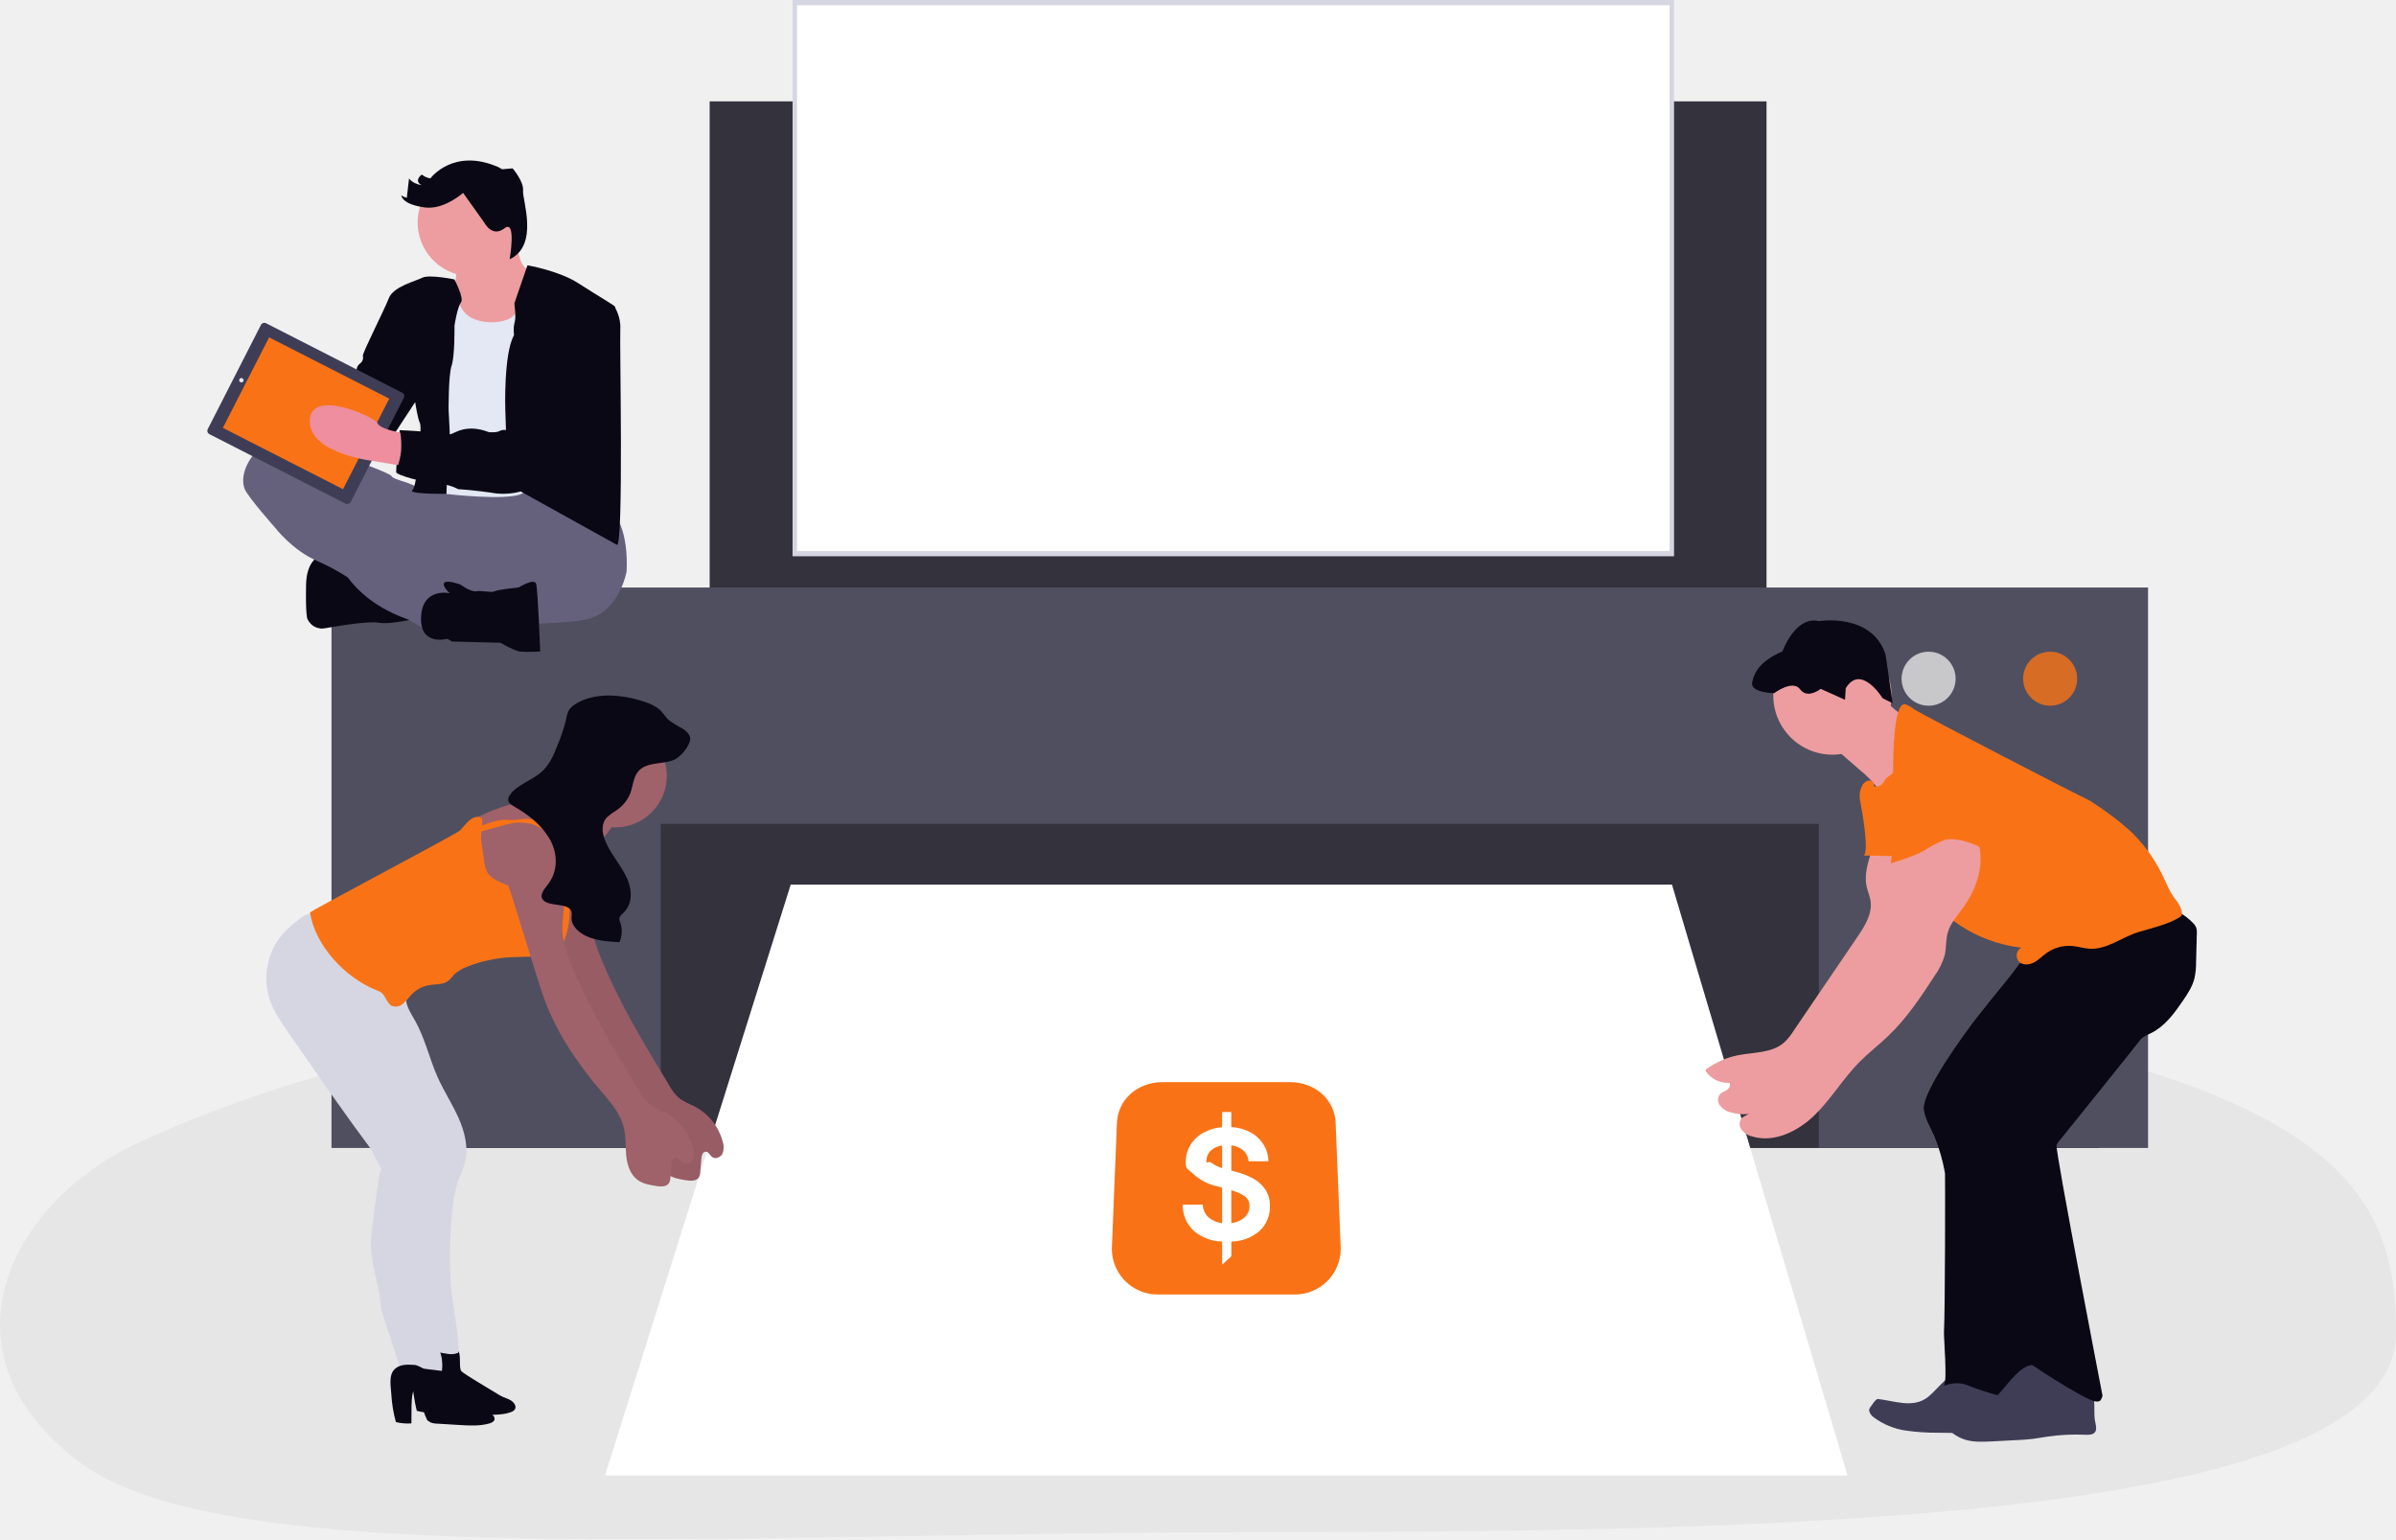
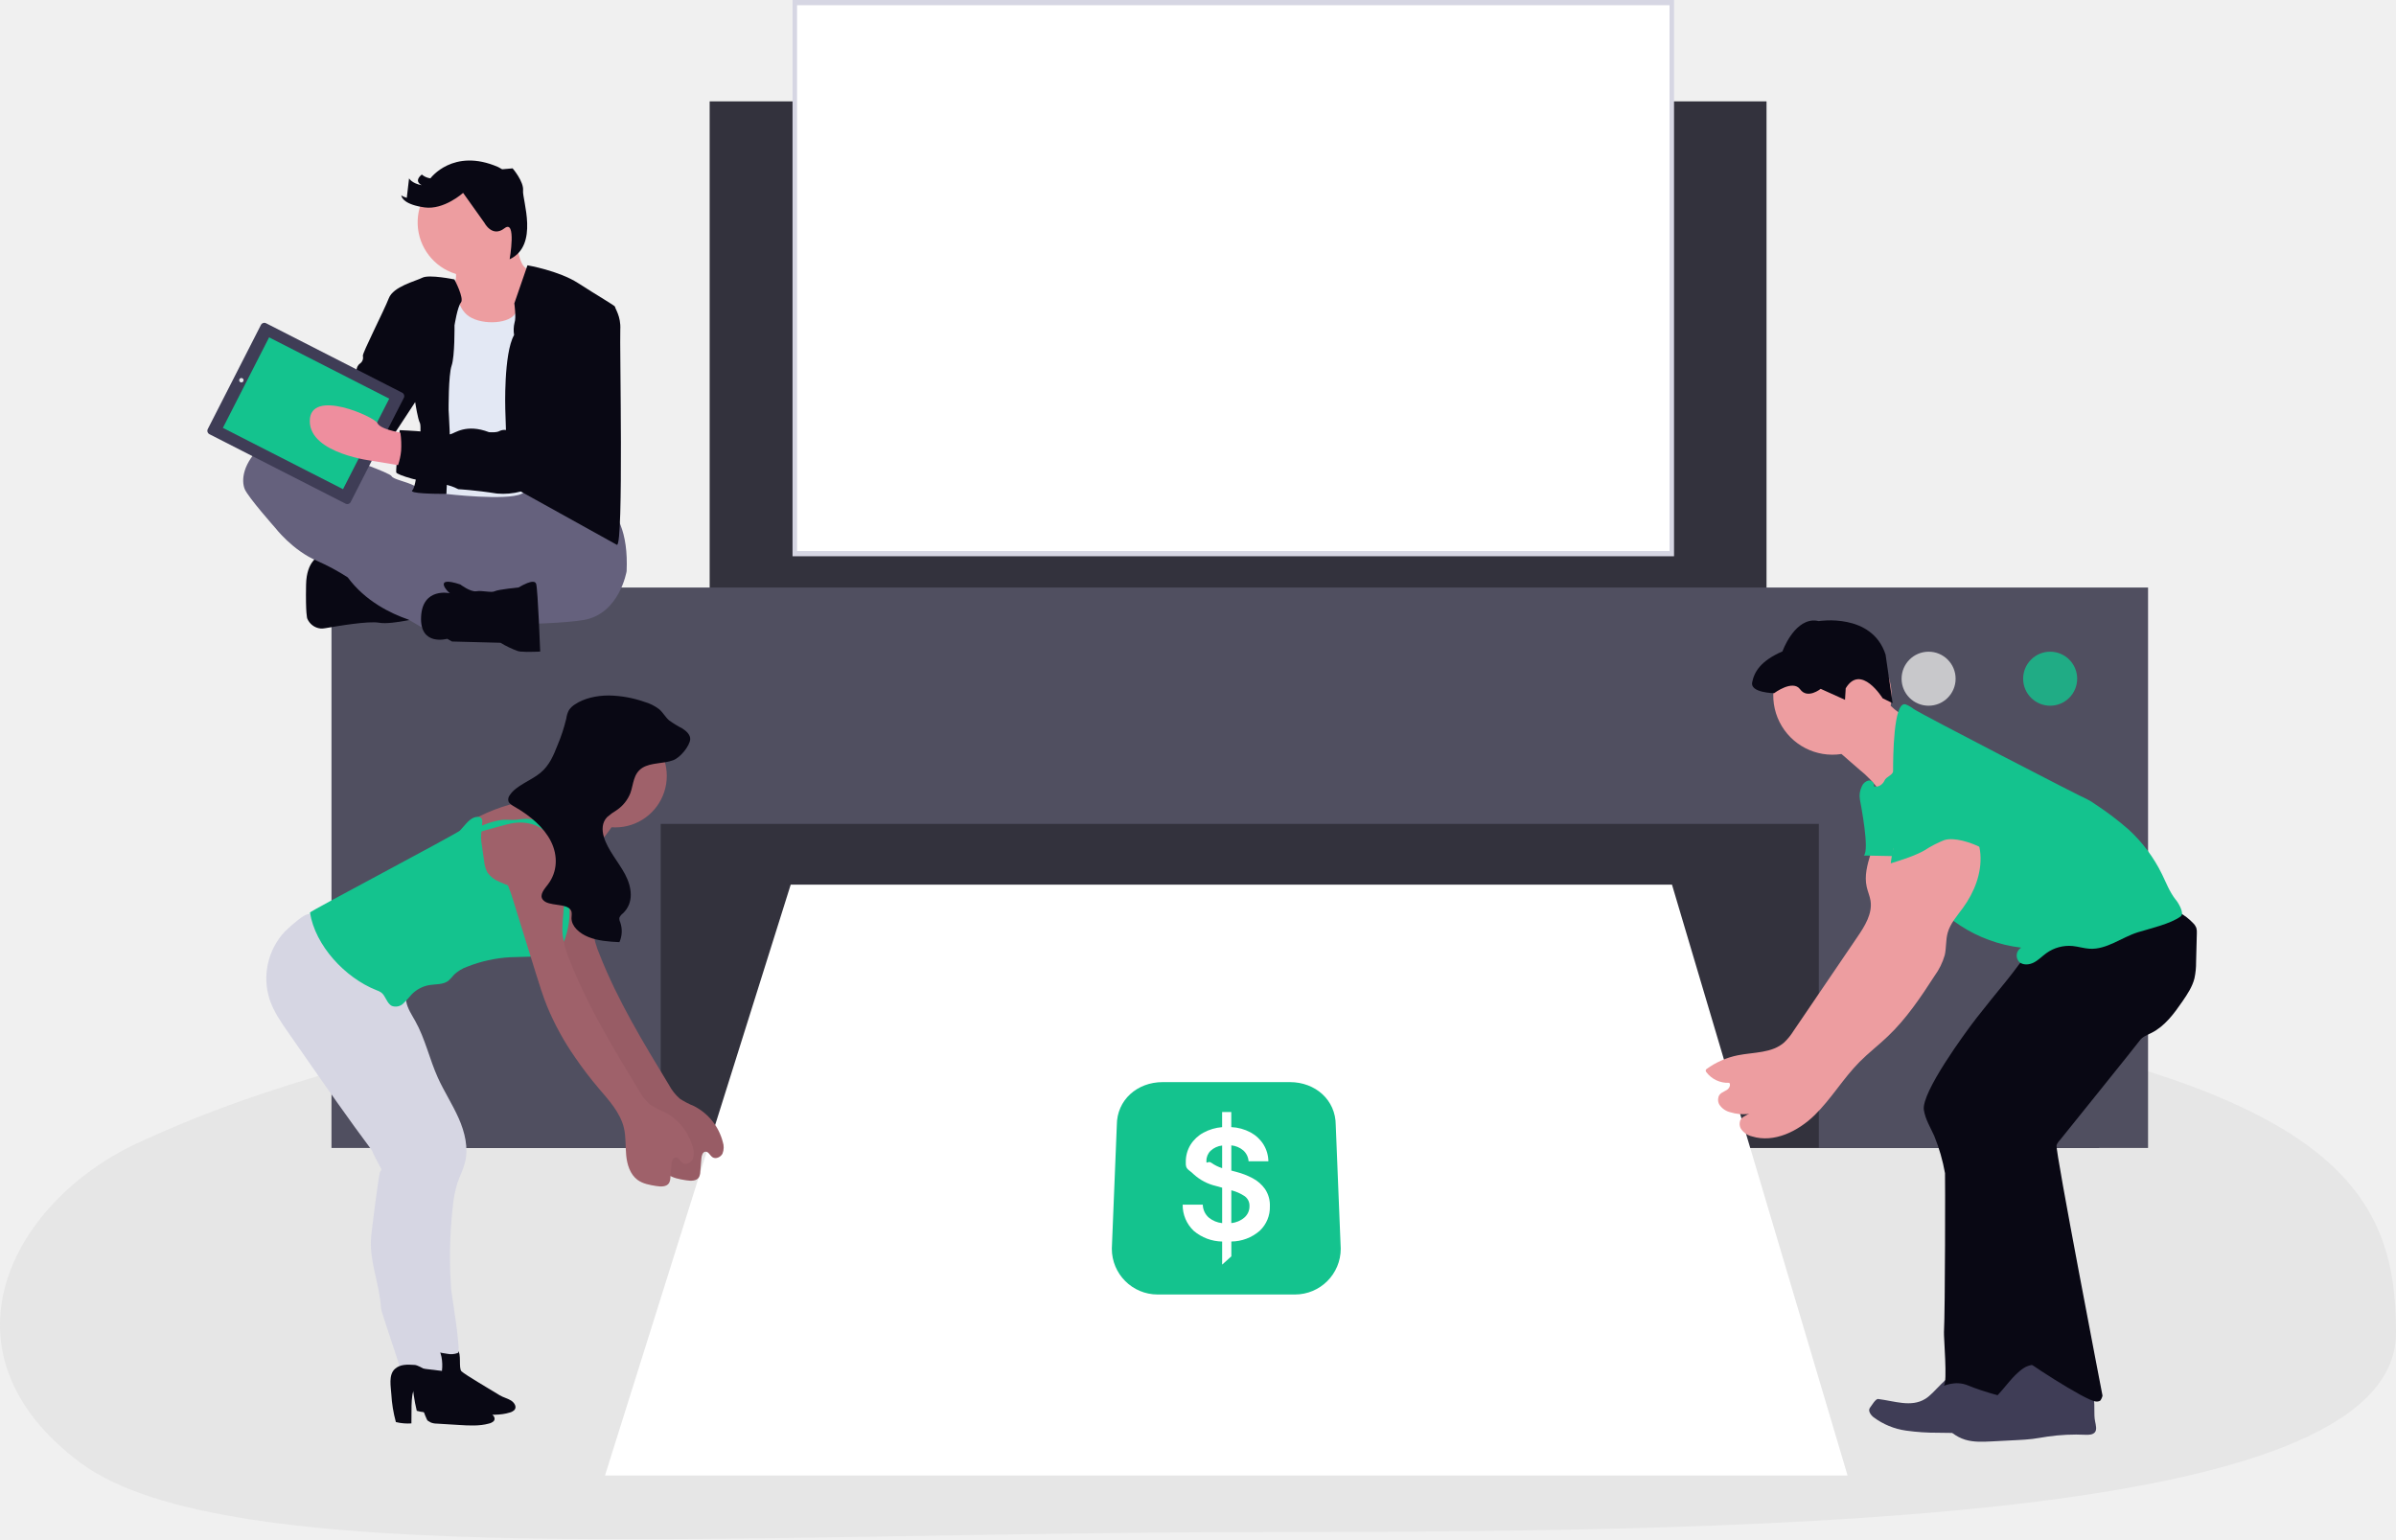
<svg xmlns="http://www.w3.org/2000/svg" width="960" height="616.78" viewBox="0 0 960 616.78" role="img" artist="Katerina Limpitsouni" source="https://undraw.co/">
  <g transform="translate(-496.242 -311.955)">
    <path d="M1108.293,773.325c2.49,76.017-239.687,81.018-453.659,81.018S239.135,870.37,180.4,826.463s-28.21-103.835,22.555-127.8h0l1.433-.654a471.523,471.523,0,0,1,47.844-18.971c.441-.151.893-.289,1.334-.465h0q20.831-6.977,44.318-13.225c.5-.126.981-.264,1.477-.365,6.04-1.634,12.2-3.155,18.494-4.677h0l2.425-.578c45.794-10.837,97.849-19.436,154.3-25.269h.066q11.859-1.257,23.972-2.25c8.983-.817,18.075-1.509,27.267-2.15,7.021-.515,14.13-.955,21.261-1.358a.185.185,0,0,1,.165,0c32.172-1.848,65.413-2.816,99.4-2.816,84.05,0,163.493,5.884,233.888,16.343a.5.5,0,0,1,.2,0c10.823,1.609,21.448,3.306,31.808,5.117,2.965.528,5.919,1.056,8.817,1.6q17.535,3.231,34.167,6.826h0C1085.977,684.046,1108.293,721.757,1108.293,773.325Z" transform="translate(347.93 71.538)" fill="#e6e6e6" />
    <rect width="423.447" height="213.752" transform="translate(780.584 352.576)" fill="#33323d" />
    <rect width="688.603" height="140.701" transform="translate(648.678 631.266)" fill="#33323d" />
    <path d="M431.566,510.35h353.1L855.013,747.1H357.16Z" transform="translate(381.487 156.086)" fill="#fff" />
    <path d="M257.73,402.33V626.9H389.636V497.038H853.664V626.9H985.57V402.33Z" transform="translate(371.33 145.051)" fill="#504f60" />
-     <circle cx="10.823" cy="10.823" r="10.823" transform="translate(1306.851 573.094)" fill="#F97316" opacity="0.8" />
+     <circle cx="10.823" cy="10.823" r="10.823" transform="translate(1306.851 573.094)" fill="#14C38E" opacity="0.8" />
    <circle cx="10.823" cy="10.823" r="10.823" transform="translate(1258.147 573.094)" fill="#e6e6e6" opacity="0.8" />
    <path d="M0,0H351.165V221.892H0Z" transform="translate(814.798 311.955)" fill="#fff" />
    <path d="M-1-1H352.182V221.9H-1ZM350.375,1.091H.806V219.809H350.375Z" transform="translate(814.79 312.955)" fill="#d6d6e3" />
    <path d="M836.889,575.885c.827,9-5.974,17.745-3.99,26.562.419,1.885,1.234,3.67,1.532,5.511.815,5.235-2.3,10.195-5.29,14.581l-25.6,37.672a23.387,23.387,0,0,1-3.659,4.519c-4.9,4.409-12.245,3.9-18.671,5.2a32.052,32.052,0,0,0-12.509,5.511.816.816,0,0,0-.165,1.1,10.768,10.768,0,0,0,9.3,4.409c.672.882,0,2.2-.926,2.821-1.378.948-3.307,1.2-3.538,3.538a3.88,3.88,0,0,0,.463,2.348,7.284,7.284,0,0,0,4.486,3.108c8.817,2.711,18.439-2.05,25.074-8.531s11.4-14.659,17.91-21.261c3.6-3.648,7.715-6.778,11.418-10.316,7.406-7.054,13.226-15.64,18.737-24.247a26.668,26.668,0,0,0,4.056-8.255c.683-2.932.375-6.029,1.168-8.938,1.036-3.8,3.824-6.833,6.139-10.03,4.552-6.26,7.583-13.909,6.977-21.624s-5.367-15.309-12.642-17.932a11.342,11.342,0,0,0-7.087-.43c-2.987.915-5.18,3.384-7.219,5.742l-4.86,5.61a13.543,13.543,0,0,0-2.833,4.309,4.486,4.486,0,0,0,1,4.783" transform="translate(411.273 64.892)" fill="#ed9da0" />
    <path d="M850.2,785.748c-5.6,3.406-12.269.8-18.771,0-1.1-.121-2.578,2.623-3.25,3.428-.97,1.179.176,2.9,1.356,3.847a28.37,28.37,0,0,0,13.1,5.39,88.666,88.666,0,0,0,12.807.849c11.683.2,23.432.4,35-1.289a4.73,4.73,0,0,0,1.907-.562,3.538,3.538,0,0,0,1.444-2.2c.8-3-.727-6.238-3.031-8.321s-5.268-3.251-8.167-4.409l-10.162-3.957c-2.392-.937-6.216-3.395-8.817-3.207C858.879,775.7,854.239,783.39,850.2,785.748Z" transform="translate(417.344 86.801)" fill="#3f3d56" />
    <path d="M847.7,686.784c.562,3.758,2.667,7.076,4.21,10.548a74.3,74.3,0,0,1,4.265,14.813c.1.479.066,55.163-.419,63.682-.121,2.05,1.433,19.916,0,21.393-.562.584,4.265-2.292,9.688,0s18.615,6.227,24.5,6.437a4.641,4.641,0,0,0,2.3-.309,4.409,4.409,0,0,0,1.786-2.039c4.254-8.123.165-37.043.231-46.224,0-7.715,1.863-15.254,1.532-22.9-.275-6.139-1.918-12.124-2.513-18.252-.981-10.041.86-20.114,2.711-30.034,1.411-7.594,2.822-15.2,4.629-22.715,1.1-4.574,2.381-9.2,4.9-13.226,1.995-3.163,4.706-5.8,6.988-8.817a39.676,39.676,0,0,0,7.814-29.075c-.132-1.014-14.681,3.692-15.948,4.243a49.936,49.936,0,0,0-14.207,9.148c-3.307,3.2-6.007,7.483-8.961,11.077q-6.249,7.6-12.333,15.331C864.28,655.777,846.657,679.807,847.7,686.784Z" transform="translate(419.371 69.907)" fill="#090814" />
    <path d="M260.047,503.392a6.514,6.514,0,0,0,5.334,4.023,7.291,7.291,0,0,0,1.73-.1c5.235-.9,17.513-3.02,21.845-2.2,2.6.474,7.417-.242,10.845-.882,2.281-.43,3.957-.838,3.957-.838S299.725,490,299.229,489.6s-18.13-11.022-18.13-11.022l-13.953-1h0a7.373,7.373,0,0,0-4.739,2.777c-1.466,1.786-2.733,4.706-2.822,9.5C259.353,501.662,260.047,503.392,260.047,503.392Z" transform="translate(359.292 56.388)" fill="#090814" />
    <path d="M42.587,61.808a42.5,42.5,0,0,0-8.059-8.419l-7.138-6.212A23.7,23.7,0,1,1,47.1,27.877a30.8,30.8,0,0,0,14.867,7.856L60.178,42.2C57.091,53.365,53.564,65.17,45,72.908,45.937,69.126,44.725,65.06,42.587,61.808Z" transform="translate(1206.677 566.912)" fill="#ed9da0" />
    <path d="M875.176,785.88a25.086,25.086,0,0,1-17.061,6.359c-1.6,0-3.813.309-3.824,1.907a2.556,2.556,0,0,0,.463,1.323,15.684,15.684,0,0,0,8.817,6.9c3.417,1.036,7.076.86,10.647.683l10.415-.54c1.962-.11,3.935-.209,5.9-.452s4.078-.65,6.128-.948a80.194,80.194,0,0,1,15.166-.716c1.345.055,2.9,0,3.736-1.014s.386-2.844.077-4.309c-.617-3.02,0-6.183-.573-9.214-1-5.323-5.577-9.39-10.625-11.319-4.684-1.785-12.994-3.824-17.436-.86C882.241,776.875,879.375,782.078,875.176,785.88Z" transform="translate(420.048 86.482)" fill="#3f3d56" />
    <path d="M884.545,625.012c.926,4.409,5.147,7.715,5.279,12.124.1,3.571-2.458,6.613-4.287,9.644a63.928,63.928,0,0,0-4.409,9.919,151.652,151.652,0,0,1-12.873,25.515c-2.447,3.869-5.18,8.079-4.618,12.631.385,2.124,20.88,90.179,21.04,91.291,0,.727,26.365,18.09,30.4,18.185a2.822,2.822,0,0,0,1.653-.331,4.914,4.914,0,0,0,.926-2.017s-18.99-98.246-18.417-100.362a6.062,6.062,0,0,1,1.389-2.083c1.436-1.8,31.459-39.053,31.951-39.865,1.1-1.543,3.02-2.2,4.717-3.064,5.334-2.678,9.027-7.715,12.41-12.642,1.973-2.866,3.935-5.819,4.783-9.181a30.114,30.114,0,0,0,.661-6.613l.3-11.484a6.185,6.185,0,0,0-.221-2.2,5.323,5.323,0,0,0-1.234-1.818,22.122,22.122,0,0,0-12.124-6.613c-3.13-.562-6.326-.452-9.49-.716-6.139-.507-12.2-2.4-18.34-1.962-9.655.705-18.241,7.4-22.793,15.937C889.648,622.356,887.972,625.012,884.545,625.012Z" transform="translate(420.995 69.231)" fill="#090814" />
-     <path d="M837.758,558.823c.139,1.771-2.868,2.326-3.465,4-.75,1.609-2.645,2.855-4.287,2.2.5-1.1-.827-2.414-2.05-2.271a3.814,3.814,0,0,0-2.711,2.3,8.553,8.553,0,0,0-.783,5.3c.386,2.2,3.929,20.319,1.565,22.451l18.494.364c-.672,3.1.705,6.26,2.293,9a56.718,56.718,0,0,0,42.268,27.554,3.692,3.692,0,0,0-.882,5.632c1.5,1.488,4.045,1.3,5.93.331s3.373-2.568,5.092-3.8a15.552,15.552,0,0,1,10.448-2.822c2.315.22,4.563.97,6.889,1.1,6.855.364,12.741-4.563,19.3-6.613,4.805-1.477,13.033-3.342,17.122-6.34,1.741-1.289-1.248-5.958-2.133-6.886-2.326-3-3.692-6.613-5.345-10.019a60.043,60.043,0,0,0-13.369-17.9A120.029,120.029,0,0,0,918.9,572.355a23.287,23.287,0,0,0-3.593-2.2c-1.683-.549-66.239-33.954-69.237-36.018a12.128,12.128,0,0,0-3.307-1.9C837.819,530.727,837.758,554.006,837.758,558.823Z" transform="translate(416.988 61.964)" fill="#F97316" />
+     <path d="M837.758,558.823c.139,1.771-2.868,2.326-3.465,4-.75,1.609-2.645,2.855-4.287,2.2.5-1.1-.827-2.414-2.05-2.271a3.814,3.814,0,0,0-2.711,2.3,8.553,8.553,0,0,0-.783,5.3c.386,2.2,3.929,20.319,1.565,22.451l18.494.364c-.672,3.1.705,6.26,2.293,9a56.718,56.718,0,0,0,42.268,27.554,3.692,3.692,0,0,0-.882,5.632c1.5,1.488,4.045,1.3,5.93.331s3.373-2.568,5.092-3.8a15.552,15.552,0,0,1,10.448-2.822c2.315.22,4.563.97,6.889,1.1,6.855.364,12.741-4.563,19.3-6.613,4.805-1.477,13.033-3.342,17.122-6.34,1.741-1.289-1.248-5.958-2.133-6.886-2.326-3-3.692-6.613-5.345-10.019a60.043,60.043,0,0,0-13.369-17.9A120.029,120.029,0,0,0,918.9,572.355a23.287,23.287,0,0,0-3.593-2.2c-1.683-.549-66.239-33.954-69.237-36.018a12.128,12.128,0,0,0-3.307-1.9C837.819,530.727,837.758,554.006,837.758,558.823Z" transform="translate(416.988 61.964)" fill="#14C38E" />
    <path d="M844.729,584.744c.827,9-5.974,17.734-3.99,26.562.419,1.885,1.234,3.67,1.532,5.511.827,5.235-2.3,10.195-5.29,14.57l-25.6,37.583a23.391,23.391,0,0,1-3.659,4.519c-4.9,4.409-12.245,3.9-18.67,5.2a32.128,32.128,0,0,0-12.509,5.511.816.816,0,0,0-.165,1.1,10.735,10.735,0,0,0,9.3,4.409c.672.893,0,2.2-.926,2.822-1.378.959-3.306,1.212-3.538,3.549a3.879,3.879,0,0,0,.463,2.348,7.329,7.329,0,0,0,4.486,3.108c8.817,2.711,18.439-2.05,25.074-8.531s11.4-14.659,17.921-21.26c3.6-3.648,7.715-6.778,11.407-10.316,7.417-7.054,13.171-15.64,18.737-24.247a26.794,26.794,0,0,0,4.056-8.255c.683-2.932.375-6.029,1.168-8.938,1.036-3.8,3.824-6.844,6.139-10.03,4.552-6.26,7.583-13.909,6.977-21.624S872.272,573.028,865,570.4a11.264,11.264,0,0,0-7.087-.43c-2.976.915-5.18,3.384-7.219,5.742l-4.86,5.61a13.324,13.324,0,0,0-2.821,4.31,4.464,4.464,0,0,0,.992,4.772" transform="translate(412.074 65.788)" fill="#ed9da0" />
-     <path d="M851.675,549.8c-3.373.2-7.076.529-9.456,2.932a13.591,13.591,0,0,0-2.381,3.725c-2.3,4.706-4.552,9.622-4.717,14.857-.143,4.188,1.1,8.277,1.708,12.421.529,3.439-.816,6.944-1.1,10.426,4.177-1.279,9.688-3.02,13.479-5.18a44.617,44.617,0,0,1,7.88-4.1c4.023-1.334,10.779.959,14.57,2.844.209-2.689-1.8-7.351-1.587-10.041a11.36,11.36,0,0,1,.6-3.306,20.332,20.332,0,0,1,2.017-3.207,13.138,13.138,0,0,0-1.179-15.43c-3.384-3.813-8.7-5.246-13.755-5.83a59.641,59.641,0,0,0-9.611-.342" transform="translate(418.089 63.735)" fill="#F97316" />
+     <path d="M851.675,549.8c-3.373.2-7.076.529-9.456,2.932a13.591,13.591,0,0,0-2.381,3.725c-2.3,4.706-4.552,9.622-4.717,14.857-.143,4.188,1.1,8.277,1.708,12.421.529,3.439-.816,6.944-1.1,10.426,4.177-1.279,9.688-3.02,13.479-5.18a44.617,44.617,0,0,1,7.88-4.1c4.023-1.334,10.779.959,14.57,2.844.209-2.689-1.8-7.351-1.587-10.041a11.36,11.36,0,0,1,.6-3.306,20.332,20.332,0,0,1,2.017-3.207,13.138,13.138,0,0,0-1.179-15.43c-3.384-3.813-8.7-5.246-13.755-5.83a59.641,59.641,0,0,0-9.611-.342" transform="translate(418.089 63.735)" fill="#14C38E" />
    <path d="M70.626,75.255l-2.745-1.6-1.247-.729-.433-.254c-7.109-2.433-17.282-7.365-24.314-16.9A87.009,87.009,0,0,0,29.7,49.2c-9.875-4.166-16.819-13.225-16.819-13.225S1.9,23.587.6,20.369C-.707,17.127-.562,10.074,8.11,2.426S41.032,7.662,41.032,7.662,58.843,13.9,59.449,15.2s5.842,2.128,9.172,3.879,8.351,1.533,8.351,1.533a17.314,17.314,0,0,0,5.511-.364c2.2-.508,19.84.165,29.759.6l5.551.252c18.176-2.87,37.2,1.112,35.835,32.195,0,0-2.81,17.015-17.1,19.528S74.5,74.836,74.5,74.836s-.253-.037-.718-.123c-1.039.834-1.707,1.369-1.707,1.369Z" transform="translate(593.684 487.545)" fill="#65617d" />
    <path d="M16.6,85.548,12.825,63.666,9.9,53.95a13.586,13.586,0,0,0,5.391-9.427,8.449,8.449,0,0,0,.1-1.62q0-.295-.009-.588a21.605,21.605,0,1,1,24.763-9.582c.023.121.047.241.071.361.062.35.133.7.215,1.032.661,2.748,1.662,5.3,3.2,6,1.724.795.681,8.147-.9,15.717-1.8,8.549-4.3,17.388-4.3,17.388l-4,6.65-3.964,6.609Z" transform="translate(663.568 379.427)" fill="#ed9da0" />
    <path d="M302.4,386.115l1.1,17.634,2.513,15,2.821,6.955,2.524,38s24.247,2.81,30.177-.055a2.513,2.513,0,0,0,1.1-.827c7.131-10.768,4.794-41.959,4.794-41.959l2.711-20.136-9.589-11.275s-.76.937-1.863,2.392c-2.987,3.935-14.27,4.206-19.078.022s-4.982-14.119-4.982-14.119Z" transform="translate(363.671 46.19)" fill="#e3e8f4" />
    <path d="M88.4,111.989C86.207,110.756,61.05,96.8,49.934,90.639a27.648,27.648,0,0,1-9.546.817c-8.958-1.411-15.5-1.742-15.5-1.742a22.749,22.749,0,0,0-9.06-2.413C10.788,87.092.217,84,.017,82.97S1.429,66.052,1.429,66.052s1.153.047,3.18.159c3.846.209,11.32.716,12.326,1.44,1.412,1.014,3.417.286,4.928,0S28,63.341,37.171,66.856c0,0,3.12.309,4.322-.495a4.4,4.4,0,0,1,2.5-.359l-.277-8.37s-.7-22.253,3.529-29.7a12.481,12.481,0,0,1,.2-5.037c.7-1.806-.1-7.648-.1-7.648L52.606,0S65.184,2.151,72.929,7.153s14.754,9.03,14.754,9.435c0,.8,2.415,3.824,2.115,9.159-.293,5.281,1.39,86.255-1.32,86.265A.162.162,0,0,1,88.4,111.989Z" transform="translate(654.976 418.265)" fill="#090814" />
    <path d="M34.543,85.636c2.017-1.61,3.945-25.173,3.033-26.882-.881-1.642-1.842-7.949-1.914-8.425L27.576,62.644l-1.907,4.928-4.232,2.522L16.609,71.9l-5.94.607L1.1,70.692,0,52.771s2.128-.2,1.82-.906S3.231,49.75,3.231,49.75l4.627-5.336s.9-3.3,2.316-3.824,2.016-2.721,2.016-2.721a3.3,3.3,0,0,1,1.4-3.02,2.856,2.856,0,0,0,1.1-3.02l.049-.015a.207.207,0,0,1-.024-.039c-.4-.806,8.564-18.307,10.37-23.047S35.811,1.884,38.533.483s12.841.685,12.841.685,4.022,7.539,2.613,9.269-2.571,9.158-2.571,9.158.155,12.389-1.156,16.113S49.049,53.52,49.049,53.52s.991,16.5.4,17.326-1.3,16.255-1.3,16.255-.363,0-.971,0C43.8,87.1,32.835,87,34.543,85.636Z" transform="translate(626.932 422.751)" fill="#090814" />
    <path d="M270.428,426.818s-12.278-17.712-21.448-8.156,3.725,25.074,6.745,24.567,17.425-1.312,17.425-1.312Z" transform="translate(357.883 50.08)" fill="#ee8e9e" />
    <rect width="64.289" height="49.917" rx="1.54" transform="translate(601.488 440.784) rotate(27.04)" fill="#3f3d56" />
-     <rect width="54.039" height="40.725" transform="translate(604.061 447.134) rotate(27.04)" fill="#F97316" />
+     <rect width="54.039" height="40.725" transform="translate(604.061 447.134) rotate(27.04)" fill="#14C38E" />
    <circle cx="0.882" cy="0.882" r="0.882" transform="translate(592.072 463.43)" fill="#e6e8ec" />
    <circle cx="1.466" cy="1.466" r="1.466" transform="translate(643.587 489.54)" fill="#e6e8ec" />
    <path d="M260.93,429.759c-.1,13.292,25.779,16.113,25.779,16.113l6.611,1.1,2.968.5a25.306,25.306,0,0,0,1.235-5.751,35.558,35.558,0,0,0-.286-7.23s-1.073-.223-2.765-.642c-2.512-.617-5.76-1.686-6.434-3.2C286.948,428.149,261,416.467,260.93,429.759Z" transform="translate(359.434 50.865)" fill="#ee8e9e" />
    <path d="M311.862,510.5l1.918,1.1,19.431.5a38.91,38.91,0,0,0,6.877,3.306,6.449,6.449,0,0,0,.97.21,42.978,42.978,0,0,0,5.423.1c1.488,0,2.634-.1,2.634-.1s-.915-24.5-1.609-27.08c-.331-1.234-1.962-.97-3.571-.353a24.348,24.348,0,0,0-3.483,1.763s-8.244.8-9.556,1.51-5.037-.408-7.351,0-6.448-2.722-6.448-2.722c-11.275-3.725-4.927,3.218-4.122,3.527,0,0-11.022-2.524-11.584,9.434S311.862,510.5,311.862,510.5Z" transform="translate(363.566 57.415)" fill="#090814" />
    <path d="M355.293,633.451c1.334,4.276,2.678,8.564,4.342,12.719a108.168,108.168,0,0,0,11.253,20.511,148.848,148.848,0,0,0,9.3,12.19c4.144,4.883,8.817,9.8,10.228,16.036.849,3.6.562,7.362.915,11.022s1.554,7.583,4.541,9.787c2.127,1.576,4.849,2.05,7.462,2.458,1.874.3,4.21.4,5.18-1.223a4.705,4.705,0,0,0,.518-2.138l.452-5.39c.088-1.168.507-2.656,1.675-2.711s1.753,1.5,2.744,2.2c1.323.926,3.306,0,4.034-1.4a6.8,6.8,0,0,0,.11-4.739,22.451,22.451,0,0,0-11.54-14.328,33.057,33.057,0,0,1-5.621-2.921,19.212,19.212,0,0,1-4.409-5.577c-10.228-16.841-20.511-33.77-27.73-52.1A38.576,38.576,0,0,1,365.9,617.58c-.353-3.6.209-7.23.441-10.845a61.72,61.72,0,0,0-1.785-19.321,15.431,15.431,0,0,0-1.841-4.7c-2.976-4.508-9.919-5.18-14.328-2.072a14.769,14.769,0,0,0-5.709,10.437c-.32,3.659,1.785,7.451,2.855,10.856Q350.388,617.713,355.293,633.451Z" transform="translate(367.781 66.721)" fill="#9f616a" />
    <path d="M355.293,633.451c1.334,4.276,2.678,8.564,4.342,12.719a108.168,108.168,0,0,0,11.253,20.511,148.848,148.848,0,0,0,9.3,12.19c4.144,4.883,8.817,9.8,10.228,16.036.849,3.6.562,7.362.915,11.022s1.554,7.583,4.541,9.787c2.127,1.576,4.849,2.05,7.462,2.458,1.874.3,4.21.4,5.18-1.223a4.705,4.705,0,0,0,.518-2.138l.452-5.39c.088-1.168.507-2.656,1.675-2.711s1.753,1.5,2.744,2.2c1.323.926,3.306,0,4.034-1.4a6.8,6.8,0,0,0,.11-4.739,22.451,22.451,0,0,0-11.54-14.328,33.057,33.057,0,0,1-5.621-2.921,19.212,19.212,0,0,1-4.409-5.577c-10.228-16.841-20.511-33.77-27.73-52.1A38.576,38.576,0,0,1,365.9,617.58c-.353-3.6.209-7.23.441-10.845a61.72,61.72,0,0,0-1.785-19.321,15.431,15.431,0,0,0-1.841-4.7c-2.976-4.508-9.919-5.18-14.328-2.072a14.769,14.769,0,0,0-5.709,10.437c-.32,3.659,1.785,7.451,2.855,10.856Q350.388,617.713,355.293,633.451Z" transform="translate(367.781 66.721)" opacity="0.05" />
    <path d="M296.022,789.1a17.661,17.661,0,0,0,6.216.617c.154-1.415,2.469-1.733,4.188-1.66a5.643,5.643,0,0,1,2.392.454c.43.227.76.553,1.179.789a5.986,5.986,0,0,0,2.436.517l8.949.617c3.99.281,8.145.535,11.881-.635a4.237,4.237,0,0,0,1.907-1.052c1.014-1.2,0-2.912-1.4-3.783s-3.207-1.261-4.618-2.15c-3.108-1.95-13.553-8-15.233-9.554-1.217-1.331.1-7.181-1.487-8.217-3.593-2.132-4.684-1.506-8.905-1.814-2.976-.218-5.775-.363-7.913,1.814-2.645,2.721-1.587,8.164-1.422,11.339a68.258,68.258,0,0,0,1.83,12.718Z" transform="translate(367.205 88.174)" fill="#090814" />
    <path d="M301.041,634.478c-2.733.882-3.924,4.287-3.417,7.12s2.2,5.279,3.6,7.792c3.99,7.131,5.709,15.287,9.06,22.726,2.5,5.511,5.885,10.691,8.354,16.268s4,11.87,2.5,17.789c-.727,2.877-2.138,5.511-3.075,8.343a46.287,46.287,0,0,0-1.808,9.423,178.988,178.988,0,0,0-.65,32.69c.007,1.328,4.1,25.185,2.7,25.779a7.549,7.549,0,0,1-4.32.331,47.4,47.4,0,0,1-7.219-1.587,5.224,5.224,0,0,1-4.21-5.4,80.247,80.247,0,0,1-.5-13.523c.386-21.867,0-43.755-.948-65.611-.386-8.817-3.031-17.359-6.437-25.471a133.668,133.668,0,0,0-6.271-12.124c-4.916-8.994-9.258-18.957-8.134-29.152.121-1.1.518-2.414,1.609-2.59a2.336,2.336,0,0,1,1.245.209,56.007,56.007,0,0,1,6.558,3.615A24.752,24.752,0,0,0,301.041,634.478Z" transform="translate(361.392 71.679)" fill="#d6d6e3" />
    <path d="M267.658,609.829a9.5,9.5,0,0,0-4.761-1.5c-1.962.1-3.637,1.389-5.169,2.623a52.9,52.9,0,0,0-5.158,4.519,27.488,27.488,0,0,0-6.128,27.2c1.62,4.86,4.585,9.148,7.517,13.347l5.952,8.553c9.082,13.038,18.163,26.077,27.675,38.807,0,.642,3.108,6.359,3.527,7.032.276.441-.066,1.014-.43,1.389s-2.833,19.266-3.5,25.46c-1.1,9.787,3.362,19.343,3.9,29.163-.032,1.105,6.72,20.447,7.33,23.092l17.083,2.026a18.482,18.482,0,0,0-.187-5.621c-.43-2.017-1.334-3.891-1.807-5.886a6.965,6.965,0,0,1,.816-5.9,2.3,2.3,0,0,1-2.293-1.885,9.157,9.157,0,0,1,.055-3.24c.551-5.434-1.73-10.79-1.664-16.246.066-4.3,1.576-8.432,2.337-12.653,1.631-9.038-.066-18.836,3.957-27.091,2.436-4.971,5.808-10.482,3.075-15.3-1.345-2.381-3.725-4.012-5.279-6.26a25.471,25.471,0,0,1-2.822-6.822c-3.207-9.919-8.4-19.133-12.95-28.568a29.756,29.756,0,0,1-2.788-7.506,39.345,39.345,0,0,1-.353-6.932,102.186,102.186,0,0,0-.76-12.442,11.837,11.837,0,0,0-1.51-5.148,11.518,11.518,0,0,0-3.306-2.965C283.177,616.4,275.043,613.719,267.658,609.829Z" transform="translate(357.82 69.745)" fill="#d6d6e3" />
    <path d="M288.421,793.022a20.21,20.21,0,0,0,6.227.537c.154-1.251-.43-13.26,1.29-13.2.832-.02,4.544,11.846,5.279,12.129.43.2.76.5,1.19.7a6.5,6.5,0,0,0,2.436.457l8.939.546c4,.249,8.145.481,11.892-.562a4.289,4.289,0,0,0,1.9-.931c1.014-1.059,0-2.567-1.4-3.337s-3.207-1.123-4.607-1.909c-3.119-1.725-21.415-17.047-25.625-17.32-2.987-.193-5.786-.313-7.913,1.6-2.645,2.407-1.587,7.22-1.433,10.036a53.959,53.959,0,0,0,1.83,11.247Z" transform="translate(366.43 88.762)" fill="#090814" />
    <path d="M18.081,71.7a9.361,9.361,0,0,1-3.241-1.555A36.386,36.386,0,0,1,2.055,55.561,20.464,20.464,0,0,1,.061,48.816a19.349,19.349,0,0,1,.782-7.175,7.807,7.807,0,0,1,1.4-2.954A8.553,8.553,0,0,1,5,36.792a69.522,69.522,0,0,1,23.839-6.9c3.8-.388,7.942-.576,10.885-2.97A20.636,20.636,0,1,1,59.38,41.265q-.763,0-1.514-.055c-2.16,3.271-5,6.144-6.831,9.621A47.783,47.783,0,0,0,49,55.637a120.051,120.051,0,0,1-5.63,12.278,6.976,6.976,0,0,1-3.076,3.506c-2.182.915-4.6-.452-6.8-1.2a13.1,13.1,0,0,0-7.4-.231c-2.285.6-4.527,1.829-6.82,1.829A5.9,5.9,0,0,1,18.081,71.7Z" transform="translate(683.39 602.234)" fill="#9f616a" />
-     <path d="M364.349,604.774c-2.392,1.1-5.213.628-7.8.088-6.679-1.4-13.435-2.81-19.618-5.7a10.624,10.624,0,0,1-4.816-3.7,12.122,12.122,0,0,1-1.345-4.618l-1.1-7.715c-.4-2.678.287-5.158.353-7.869a2.281,2.281,0,0,0-.452-1.708,1.863,1.863,0,0,0-1.356-.43c-3.1.055-4.971,3.307-7.142,5.511-1.255,1.272-60.2,32.363-60.071,32.827,2.077,13.259,14.054,26.108,26.522,31.075a7.849,7.849,0,0,1,2.006.97c1.874,1.4,2.2,4.409,4.331,5.4a4.409,4.409,0,0,0,4.508-.97,40.47,40.47,0,0,0,3.306-3.593,12.95,12.95,0,0,1,7.263-3.824c2.557-.408,5.412-.11,7.484-1.686a23.189,23.189,0,0,0,2.359-2.513,14.813,14.813,0,0,1,5.345-3.2,54.646,54.646,0,0,1,17.006-3.736c5.434-.3,11.022.2,16.158-1.565a9.741,9.741,0,0,0,3.6-2.039,10.833,10.833,0,0,0,2.4-4.177,31.962,31.962,0,0,0,1.058-16.83Z" transform="translate(359.441 66.147)" fill="#F97316" />
-     <path d="M331.7,574.292c1.521-.143,3.053,0,4.585,0,1.8,0,3.571-.441,5.367-.452a13.347,13.347,0,0,1,12.587,9.578,2.48,2.48,0,0,1,.077,1.356.959.959,0,0,1-1.036.705,22.846,22.846,0,0,0-2.326-4.64,13.038,13.038,0,0,0-6.922-4.827,17.92,17.92,0,0,0-8.509-.309c-1.179.22-2.326.529-3.472.849l-5.511,1.521c-1.014.276-2.039.551-3.02.915-.76.287-2.061,1.334-2.81,1.378-1.014,0-.2-.882.254-1.477a7.329,7.329,0,0,1,3.6-2.623A31.218,31.218,0,0,1,331.7,574.292Z" transform="translate(365.492 66.221)" fill="#F97316" />
+     <path d="M364.349,604.774c-2.392,1.1-5.213.628-7.8.088-6.679-1.4-13.435-2.81-19.618-5.7a10.624,10.624,0,0,1-4.816-3.7,12.122,12.122,0,0,1-1.345-4.618l-1.1-7.715c-.4-2.678.287-5.158.353-7.869a2.281,2.281,0,0,0-.452-1.708,1.863,1.863,0,0,0-1.356-.43c-3.1.055-4.971,3.307-7.142,5.511-1.255,1.272-60.2,32.363-60.071,32.827,2.077,13.259,14.054,26.108,26.522,31.075a7.849,7.849,0,0,1,2.006.97c1.874,1.4,2.2,4.409,4.331,5.4a4.409,4.409,0,0,0,4.508-.97,40.47,40.47,0,0,0,3.306-3.593,12.95,12.95,0,0,1,7.263-3.824c2.557-.408,5.412-.11,7.484-1.686a23.189,23.189,0,0,0,2.359-2.513,14.813,14.813,0,0,1,5.345-3.2,54.646,54.646,0,0,1,17.006-3.736c5.434-.3,11.022.2,16.158-1.565a9.741,9.741,0,0,0,3.6-2.039,10.833,10.833,0,0,0,2.4-4.177,31.962,31.962,0,0,0,1.058-16.83Z" transform="translate(359.441 66.147)" fill="#14C38E" />
+     <path d="M331.7,574.292c1.521-.143,3.053,0,4.585,0,1.8,0,3.571-.441,5.367-.452a13.347,13.347,0,0,1,12.587,9.578,2.48,2.48,0,0,1,.077,1.356.959.959,0,0,1-1.036.705,22.846,22.846,0,0,0-2.326-4.64,13.038,13.038,0,0,0-6.922-4.827,17.92,17.92,0,0,0-8.509-.309c-1.179.22-2.326.529-3.472.849l-5.511,1.521c-1.014.276-2.039.551-3.02.915-.76.287-2.061,1.334-2.81,1.378-1.014,0-.2-.882.254-1.477a7.329,7.329,0,0,1,3.6-2.623A31.218,31.218,0,0,1,331.7,574.292Z" transform="translate(365.492 66.221)" fill="#14C38E" />
    <path d="M344.436,635.553c1.334,4.276,2.667,8.564,4.342,12.719a107.565,107.565,0,0,0,11.253,20.511,148.819,148.819,0,0,0,9.3,12.19c4.133,4.883,8.751,9.8,10.228,16.025.849,3.615.562,7.373.915,11.021s1.554,7.583,4.53,9.787c2.138,1.565,4.861,2.039,7.473,2.458,1.863.3,4.2.4,5.18-1.223a4.893,4.893,0,0,0,.518-2.138l.441-5.39c.1-1.168.518-2.656,1.675-2.711s1.763,1.5,2.755,2.2c1.323.926,3.306,0,4.034-1.4a6.855,6.855,0,0,0,.11-4.739,22.517,22.517,0,0,0-11.54-14.328,33.643,33.643,0,0,1-5.632-2.921,19.078,19.078,0,0,1-4.409-5.588c-10.239-16.83-20.522-33.759-27.73-52.1a38.864,38.864,0,0,1-2.866-10.261c-.342-3.6.209-7.23.452-10.845a61.72,61.72,0,0,0-1.785-19.321,15.2,15.2,0,0,0-1.852-4.7c-2.965-4.519-9.919-5.18-14.328-2.072a14.78,14.78,0,0,0-5.72,10.437c-.32,3.659,1.8,7.451,2.855,10.856Q339.52,619.814,344.436,635.553Z" transform="translate(366.669 66.934)" fill="#9f616a" />
    <path d="M405.978,546.634c.165-1.719-1.378-3.306-3.13-4.409a41.434,41.434,0,0,1-5.3-3.24c-1.565-1.356-2.425-3.119-3.99-4.475a17.733,17.733,0,0,0-5.952-2.965A45.321,45.321,0,0,0,373.365,529c-4.9,0-9.919,1.1-13.612,3.6a8.059,8.059,0,0,0-2.315,2.2,9.457,9.457,0,0,0-1.1,3.417,67.426,67.426,0,0,1-3.56,10.812c-1.532,3.891-3.163,7.924-6.767,10.933-3.858,3.207-9.754,5.059-12.3,8.939a2.865,2.865,0,0,0-.562,2.5c.364.981,1.532,1.653,2.612,2.27,6.26,3.593,11.661,8.255,14.438,13.821s2.7,12.124-1.256,17.249c-1.455,1.9-3.461,4.144-2.039,6.051,2.2,2.9,9.578,1.234,11.3,4.3.54.981.22,2.094.22,3.163,0,3.218,3.1,6.073,6.855,7.561s8.112,1.841,12.344,2.028a10.779,10.779,0,0,0,.309-7.991,3.219,3.219,0,0,1-.32-1.819,4.407,4.407,0,0,1,1.422-1.741c4.519-4.276,3.56-10.559.849-15.64s-6.944-9.721-8.52-15.066c-.783-2.656-.783-5.643,1.323-7.847a26.5,26.5,0,0,1,3.891-2.833,14.7,14.7,0,0,0,5.445-6.833c1.267-3.516,1.1-7.715,4.783-10.085,3.538-2.2,8.509-1.565,12.421-3.075C402.231,553.732,405.736,549.158,405.978,546.634Z" transform="translate(366.803 61.641)" fill="#090814" />
    <path d="M246.647,46.08S239,52.995,231.18,51.9s-9.28-3.821-9.28-4.913c0,0,0,.364,2.183,1.092l.91-7.824s1.092,2.052,5.1,2.755c0,0-3.457-1.444,0-4.283a6.706,6.706,0,0,0,3.457,1.528s9.1-12.373,27.112-4.549l1.638.91,2.114-.184,2.072-.18s4.548,5.277,4.184,8.917,6.539,21.918-5.374,27.517c0,0,2.826-16.235-2.087-12.415S255.2,58.09,255.2,58.09L246.647,46.08Z" transform="translate(435.146 343.165)" fill="#090814" />
    <path d="M29.678,31.09l-2.933,3.556-5.3-9.282s-6.771.349-6.771-4.677S5.332,15.8,5.332,15.8-2.387,10.029.75,7.133,8.522,2.141,17.88,4.219c0,0,10.48-7.179,17.185-2.807a8.222,8.222,0,0,1,1.726,1.552s19.261,9.7,13.745,26.582L41.38,46.952,39.3,43.015s1.256-16.538-9.63-11.931Z" transform="matrix(0.809, -0.588, 0.588, 0.809, 1193.471, 580.069)" fill="#090814" />
-     <path d="M20.343,6H71.371C81.5,6,89.713,13.11,89.713,23.241l2,49.517A18.343,18.343,0,0,1,73.371,91.1H18.343A18.343,18.343,0,0,1,0,72.758L2,23.241C2,13.11,10.212,6,20.343,6Z" transform="translate(941.717 739.568)" fill="#F97316" />
+     <path d="M20.343,6H71.371C81.5,6,89.713,13.11,89.713,23.241l2,49.517A18.343,18.343,0,0,1,73.371,91.1H18.343A18.343,18.343,0,0,1,0,72.758L2,23.241C2,13.11,10.212,6,20.343,6Z" transform="translate(941.717 739.568)" fill="#14C38E" />
    <path d="M21.379-35.238v-9.247a18.075,18.075,0,0,1-11.356-4.258,14.17,14.17,0,0,1-4.46-10.516h8.058a7.125,7.125,0,0,0,2.409,5.176,9.952,9.952,0,0,0,5.351,2.222v-14.2l-2.458-.683A19.926,19.926,0,0,1,10.016-71.4c-2.165-2.164-3.325-1.829-3.2-4.888A12.863,12.863,0,0,1,8.7-83.249,13.96,13.96,0,0,1,13.87-88.1a18.752,18.752,0,0,1,7.5-2.222v-6.06h3.67v6.046a18.093,18.093,0,0,1,7.731,2.121A13.93,13.93,0,0,1,37.93-83.4,13.1,13.1,0,0,1,39.9-76.646H31.972a6.467,6.467,0,0,0-2.115-4.347,8.684,8.684,0,0,0-4.8-2.031v10.1l2.049.546a29.56,29.56,0,0,1,6.439,2.492,14.166,14.166,0,0,1,5.023,4.37,11.644,11.644,0,0,1,1.939,6.91,12.95,12.95,0,0,1-4.055,9.8,17.516,17.516,0,0,1-11.386,4.309v5.948Zm3.67-16.644a9.339,9.339,0,0,0,5.277-2.249,5.9,5.9,0,0,0,2.006-4.533,4.628,4.628,0,0,0-1.991-4.04,17.453,17.453,0,0,0-5.288-2.322Zm-3.67-22.011v-9.069a8.032,8.032,0,0,0-4.634,2.124A5.522,5.522,0,0,0,15.08-76.79c-.083,1.588.649-.2,1.941.729a15.432,15.432,0,0,0,4.37,2.171Z" transform="translate(964.537 853.932)" fill="#fff" />
  </g>
</svg>
